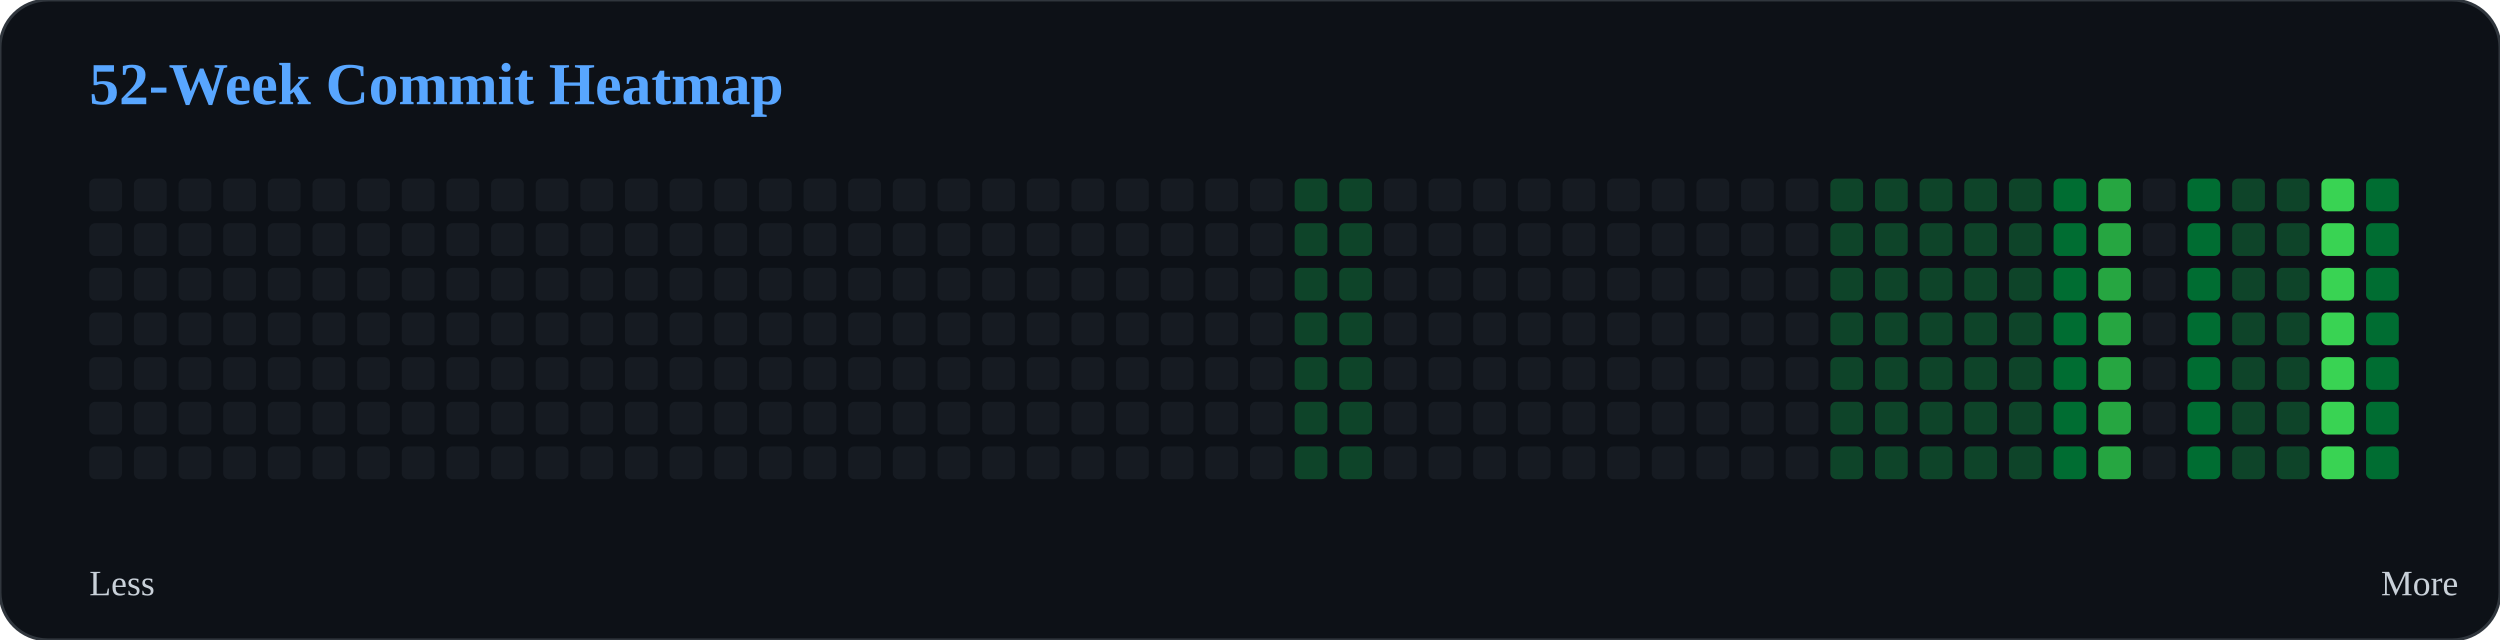
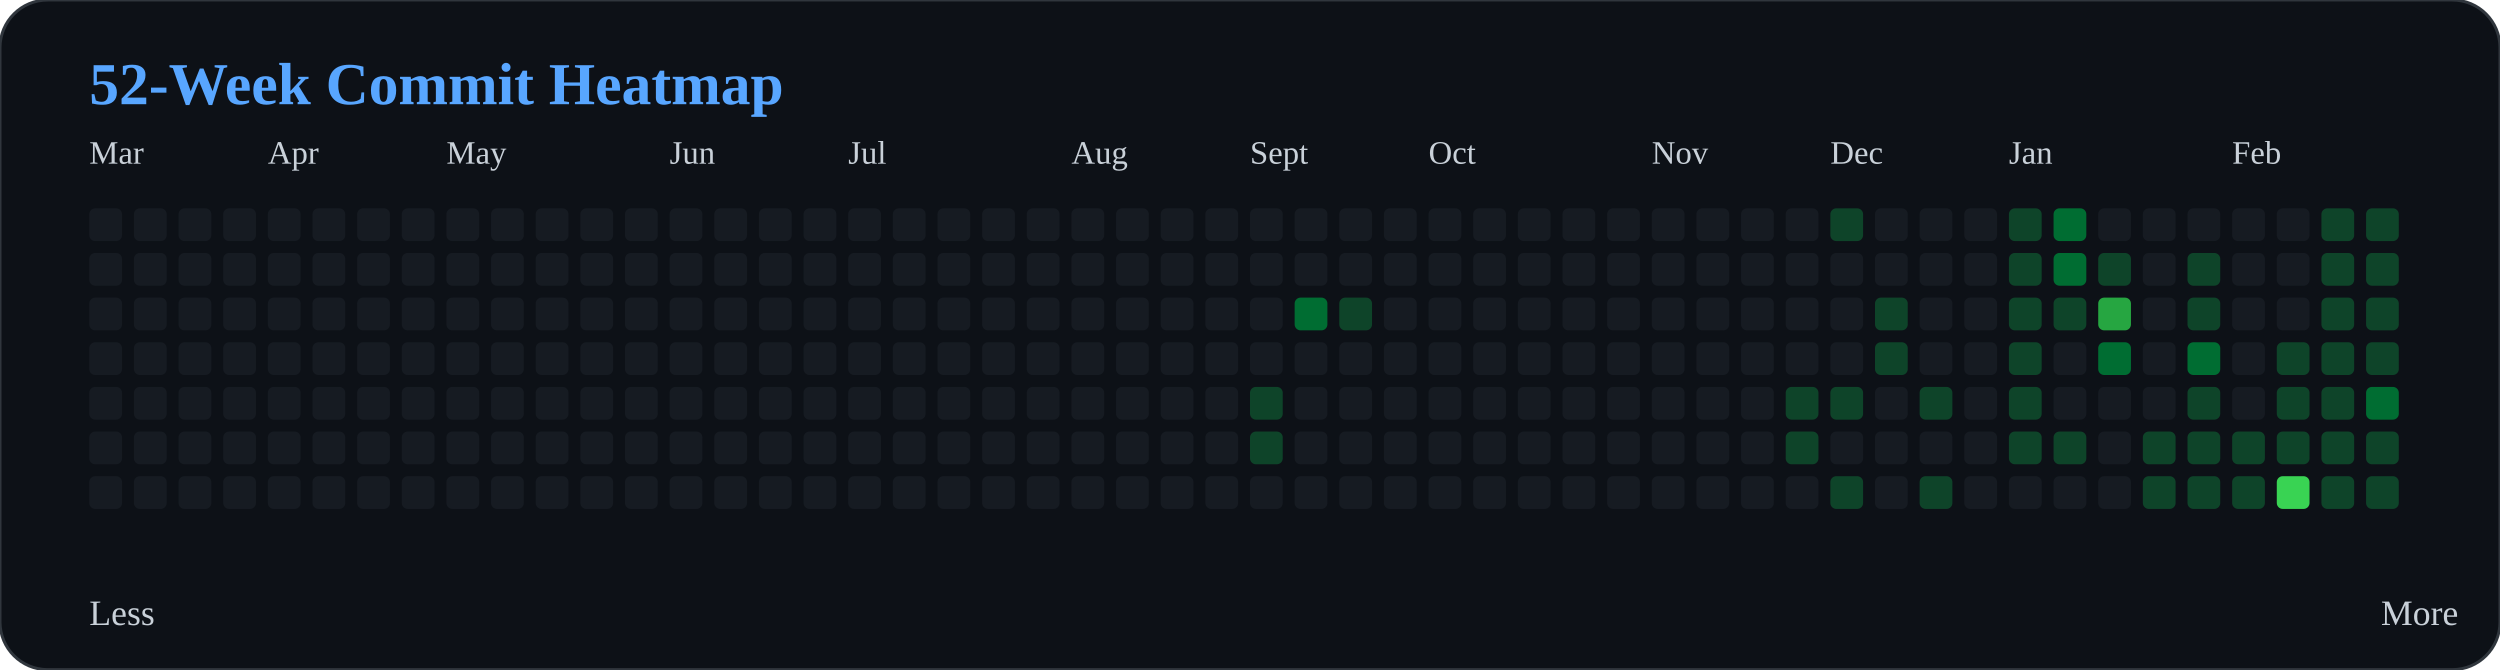
- <svg xmlns="http://www.w3.org/2000/svg" viewBox="0 0 840 215" width="100%">
+ <svg xmlns="http://www.w3.org/2000/svg" viewBox="0 0 840 225" width="100%">
  <rect width="100%" height="100%" rx="16" fill="#0d1117" stroke="#30363d" />
  <text x="30" y="35" fill="#58a6ff" font-size="20" font-weight="600">
        52-Week Commit Heatmap
    </text>
-   <rect x="30" y="60" width="11" height="11" rx="2" fill="#161b22" />
-   <rect x="30" y="75" width="11" height="11" rx="2" fill="#161b22" />
-   <rect x="30" y="90" width="11" height="11" rx="2" fill="#161b22" />
-   <rect x="30" y="105" width="11" height="11" rx="2" fill="#161b22" />
-   <rect x="30" y="120" width="11" height="11" rx="2" fill="#161b22" />
-   <rect x="30" y="135" width="11" height="11" rx="2" fill="#161b22" />
-   <rect x="30" y="150" width="11" height="11" rx="2" fill="#161b22" />
-   <rect x="45" y="60" width="11" height="11" rx="2" fill="#161b22" />
-   <rect x="45" y="75" width="11" height="11" rx="2" fill="#161b22" />
-   <rect x="45" y="90" width="11" height="11" rx="2" fill="#161b22" />
-   <rect x="45" y="105" width="11" height="11" rx="2" fill="#161b22" />
-   <rect x="45" y="120" width="11" height="11" rx="2" fill="#161b22" />
-   <rect x="45" y="135" width="11" height="11" rx="2" fill="#161b22" />
-   <rect x="45" y="150" width="11" height="11" rx="2" fill="#161b22" />
-   <rect x="60" y="60" width="11" height="11" rx="2" fill="#161b22" />
-   <rect x="60" y="75" width="11" height="11" rx="2" fill="#161b22" />
-   <rect x="60" y="90" width="11" height="11" rx="2" fill="#161b22" />
-   <rect x="60" y="105" width="11" height="11" rx="2" fill="#161b22" />
-   <rect x="60" y="120" width="11" height="11" rx="2" fill="#161b22" />
-   <rect x="60" y="135" width="11" height="11" rx="2" fill="#161b22" />
-   <rect x="60" y="150" width="11" height="11" rx="2" fill="#161b22" />
-   <rect x="75" y="60" width="11" height="11" rx="2" fill="#161b22" />
-   <rect x="75" y="75" width="11" height="11" rx="2" fill="#161b22" />
-   <rect x="75" y="90" width="11" height="11" rx="2" fill="#161b22" />
-   <rect x="75" y="105" width="11" height="11" rx="2" fill="#161b22" />
-   <rect x="75" y="120" width="11" height="11" rx="2" fill="#161b22" />
-   <rect x="75" y="135" width="11" height="11" rx="2" fill="#161b22" />
-   <rect x="75" y="150" width="11" height="11" rx="2" fill="#161b22" />
-   <rect x="90" y="60" width="11" height="11" rx="2" fill="#161b22" />
-   <rect x="90" y="75" width="11" height="11" rx="2" fill="#161b22" />
-   <rect x="90" y="90" width="11" height="11" rx="2" fill="#161b22" />
-   <rect x="90" y="105" width="11" height="11" rx="2" fill="#161b22" />
-   <rect x="90" y="120" width="11" height="11" rx="2" fill="#161b22" />
-   <rect x="90" y="135" width="11" height="11" rx="2" fill="#161b22" />
-   <rect x="90" y="150" width="11" height="11" rx="2" fill="#161b22" />
-   <rect x="105" y="60" width="11" height="11" rx="2" fill="#161b22" />
-   <rect x="105" y="75" width="11" height="11" rx="2" fill="#161b22" />
-   <rect x="105" y="90" width="11" height="11" rx="2" fill="#161b22" />
-   <rect x="105" y="105" width="11" height="11" rx="2" fill="#161b22" />
-   <rect x="105" y="120" width="11" height="11" rx="2" fill="#161b22" />
-   <rect x="105" y="135" width="11" height="11" rx="2" fill="#161b22" />
-   <rect x="105" y="150" width="11" height="11" rx="2" fill="#161b22" />
-   <rect x="120" y="60" width="11" height="11" rx="2" fill="#161b22" />
-   <rect x="120" y="75" width="11" height="11" rx="2" fill="#161b22" />
-   <rect x="120" y="90" width="11" height="11" rx="2" fill="#161b22" />
-   <rect x="120" y="105" width="11" height="11" rx="2" fill="#161b22" />
-   <rect x="120" y="120" width="11" height="11" rx="2" fill="#161b22" />
-   <rect x="120" y="135" width="11" height="11" rx="2" fill="#161b22" />
-   <rect x="120" y="150" width="11" height="11" rx="2" fill="#161b22" />
-   <rect x="135" y="60" width="11" height="11" rx="2" fill="#161b22" />
-   <rect x="135" y="75" width="11" height="11" rx="2" fill="#161b22" />
-   <rect x="135" y="90" width="11" height="11" rx="2" fill="#161b22" />
-   <rect x="135" y="105" width="11" height="11" rx="2" fill="#161b22" />
-   <rect x="135" y="120" width="11" height="11" rx="2" fill="#161b22" />
-   <rect x="135" y="135" width="11" height="11" rx="2" fill="#161b22" />
-   <rect x="135" y="150" width="11" height="11" rx="2" fill="#161b22" />
-   <rect x="150" y="60" width="11" height="11" rx="2" fill="#161b22" />
-   <rect x="150" y="75" width="11" height="11" rx="2" fill="#161b22" />
-   <rect x="150" y="90" width="11" height="11" rx="2" fill="#161b22" />
-   <rect x="150" y="105" width="11" height="11" rx="2" fill="#161b22" />
-   <rect x="150" y="120" width="11" height="11" rx="2" fill="#161b22" />
-   <rect x="150" y="135" width="11" height="11" rx="2" fill="#161b22" />
-   <rect x="150" y="150" width="11" height="11" rx="2" fill="#161b22" />
-   <rect x="165" y="60" width="11" height="11" rx="2" fill="#161b22" />
-   <rect x="165" y="75" width="11" height="11" rx="2" fill="#161b22" />
-   <rect x="165" y="90" width="11" height="11" rx="2" fill="#161b22" />
-   <rect x="165" y="105" width="11" height="11" rx="2" fill="#161b22" />
-   <rect x="165" y="120" width="11" height="11" rx="2" fill="#161b22" />
-   <rect x="165" y="135" width="11" height="11" rx="2" fill="#161b22" />
-   <rect x="165" y="150" width="11" height="11" rx="2" fill="#161b22" />
-   <rect x="180" y="60" width="11" height="11" rx="2" fill="#161b22" />
-   <rect x="180" y="75" width="11" height="11" rx="2" fill="#161b22" />
-   <rect x="180" y="90" width="11" height="11" rx="2" fill="#161b22" />
-   <rect x="180" y="105" width="11" height="11" rx="2" fill="#161b22" />
-   <rect x="180" y="120" width="11" height="11" rx="2" fill="#161b22" />
-   <rect x="180" y="135" width="11" height="11" rx="2" fill="#161b22" />
-   <rect x="180" y="150" width="11" height="11" rx="2" fill="#161b22" />
-   <rect x="195" y="60" width="11" height="11" rx="2" fill="#161b22" />
-   <rect x="195" y="75" width="11" height="11" rx="2" fill="#161b22" />
-   <rect x="195" y="90" width="11" height="11" rx="2" fill="#161b22" />
-   <rect x="195" y="105" width="11" height="11" rx="2" fill="#161b22" />
-   <rect x="195" y="120" width="11" height="11" rx="2" fill="#161b22" />
-   <rect x="195" y="135" width="11" height="11" rx="2" fill="#161b22" />
-   <rect x="195" y="150" width="11" height="11" rx="2" fill="#161b22" />
-   <rect x="210" y="60" width="11" height="11" rx="2" fill="#161b22" />
-   <rect x="210" y="75" width="11" height="11" rx="2" fill="#161b22" />
-   <rect x="210" y="90" width="11" height="11" rx="2" fill="#161b22" />
-   <rect x="210" y="105" width="11" height="11" rx="2" fill="#161b22" />
-   <rect x="210" y="120" width="11" height="11" rx="2" fill="#161b22" />
-   <rect x="210" y="135" width="11" height="11" rx="2" fill="#161b22" />
-   <rect x="210" y="150" width="11" height="11" rx="2" fill="#161b22" />
-   <rect x="225" y="60" width="11" height="11" rx="2" fill="#161b22" />
-   <rect x="225" y="75" width="11" height="11" rx="2" fill="#161b22" />
-   <rect x="225" y="90" width="11" height="11" rx="2" fill="#161b22" />
-   <rect x="225" y="105" width="11" height="11" rx="2" fill="#161b22" />
-   <rect x="225" y="120" width="11" height="11" rx="2" fill="#161b22" />
-   <rect x="225" y="135" width="11" height="11" rx="2" fill="#161b22" />
-   <rect x="225" y="150" width="11" height="11" rx="2" fill="#161b22" />
-   <rect x="240" y="60" width="11" height="11" rx="2" fill="#161b22" />
-   <rect x="240" y="75" width="11" height="11" rx="2" fill="#161b22" />
-   <rect x="240" y="90" width="11" height="11" rx="2" fill="#161b22" />
-   <rect x="240" y="105" width="11" height="11" rx="2" fill="#161b22" />
-   <rect x="240" y="120" width="11" height="11" rx="2" fill="#161b22" />
-   <rect x="240" y="135" width="11" height="11" rx="2" fill="#161b22" />
-   <rect x="240" y="150" width="11" height="11" rx="2" fill="#161b22" />
-   <rect x="255" y="60" width="11" height="11" rx="2" fill="#161b22" />
-   <rect x="255" y="75" width="11" height="11" rx="2" fill="#161b22" />
-   <rect x="255" y="90" width="11" height="11" rx="2" fill="#161b22" />
-   <rect x="255" y="105" width="11" height="11" rx="2" fill="#161b22" />
-   <rect x="255" y="120" width="11" height="11" rx="2" fill="#161b22" />
-   <rect x="255" y="135" width="11" height="11" rx="2" fill="#161b22" />
-   <rect x="255" y="150" width="11" height="11" rx="2" fill="#161b22" />
-   <rect x="270" y="60" width="11" height="11" rx="2" fill="#161b22" />
-   <rect x="270" y="75" width="11" height="11" rx="2" fill="#161b22" />
-   <rect x="270" y="90" width="11" height="11" rx="2" fill="#161b22" />
-   <rect x="270" y="105" width="11" height="11" rx="2" fill="#161b22" />
-   <rect x="270" y="120" width="11" height="11" rx="2" fill="#161b22" />
-   <rect x="270" y="135" width="11" height="11" rx="2" fill="#161b22" />
-   <rect x="270" y="150" width="11" height="11" rx="2" fill="#161b22" />
-   <rect x="285" y="60" width="11" height="11" rx="2" fill="#161b22" />
-   <rect x="285" y="75" width="11" height="11" rx="2" fill="#161b22" />
-   <rect x="285" y="90" width="11" height="11" rx="2" fill="#161b22" />
-   <rect x="285" y="105" width="11" height="11" rx="2" fill="#161b22" />
-   <rect x="285" y="120" width="11" height="11" rx="2" fill="#161b22" />
-   <rect x="285" y="135" width="11" height="11" rx="2" fill="#161b22" />
-   <rect x="285" y="150" width="11" height="11" rx="2" fill="#161b22" />
-   <rect x="300" y="60" width="11" height="11" rx="2" fill="#161b22" />
-   <rect x="300" y="75" width="11" height="11" rx="2" fill="#161b22" />
-   <rect x="300" y="90" width="11" height="11" rx="2" fill="#161b22" />
-   <rect x="300" y="105" width="11" height="11" rx="2" fill="#161b22" />
-   <rect x="300" y="120" width="11" height="11" rx="2" fill="#161b22" />
-   <rect x="300" y="135" width="11" height="11" rx="2" fill="#161b22" />
-   <rect x="300" y="150" width="11" height="11" rx="2" fill="#161b22" />
-   <rect x="315" y="60" width="11" height="11" rx="2" fill="#161b22" />
-   <rect x="315" y="75" width="11" height="11" rx="2" fill="#161b22" />
-   <rect x="315" y="90" width="11" height="11" rx="2" fill="#161b22" />
-   <rect x="315" y="105" width="11" height="11" rx="2" fill="#161b22" />
-   <rect x="315" y="120" width="11" height="11" rx="2" fill="#161b22" />
-   <rect x="315" y="135" width="11" height="11" rx="2" fill="#161b22" />
-   <rect x="315" y="150" width="11" height="11" rx="2" fill="#161b22" />
-   <rect x="330" y="60" width="11" height="11" rx="2" fill="#161b22" />
-   <rect x="330" y="75" width="11" height="11" rx="2" fill="#161b22" />
-   <rect x="330" y="90" width="11" height="11" rx="2" fill="#161b22" />
-   <rect x="330" y="105" width="11" height="11" rx="2" fill="#161b22" />
-   <rect x="330" y="120" width="11" height="11" rx="2" fill="#161b22" />
-   <rect x="330" y="135" width="11" height="11" rx="2" fill="#161b22" />
-   <rect x="330" y="150" width="11" height="11" rx="2" fill="#161b22" />
-   <rect x="345" y="60" width="11" height="11" rx="2" fill="#161b22" />
-   <rect x="345" y="75" width="11" height="11" rx="2" fill="#161b22" />
-   <rect x="345" y="90" width="11" height="11" rx="2" fill="#161b22" />
-   <rect x="345" y="105" width="11" height="11" rx="2" fill="#161b22" />
-   <rect x="345" y="120" width="11" height="11" rx="2" fill="#161b22" />
-   <rect x="345" y="135" width="11" height="11" rx="2" fill="#161b22" />
-   <rect x="345" y="150" width="11" height="11" rx="2" fill="#161b22" />
-   <rect x="360" y="60" width="11" height="11" rx="2" fill="#161b22" />
-   <rect x="360" y="75" width="11" height="11" rx="2" fill="#161b22" />
-   <rect x="360" y="90" width="11" height="11" rx="2" fill="#161b22" />
-   <rect x="360" y="105" width="11" height="11" rx="2" fill="#161b22" />
-   <rect x="360" y="120" width="11" height="11" rx="2" fill="#161b22" />
-   <rect x="360" y="135" width="11" height="11" rx="2" fill="#161b22" />
-   <rect x="360" y="150" width="11" height="11" rx="2" fill="#161b22" />
-   <rect x="375" y="60" width="11" height="11" rx="2" fill="#161b22" />
-   <rect x="375" y="75" width="11" height="11" rx="2" fill="#161b22" />
-   <rect x="375" y="90" width="11" height="11" rx="2" fill="#161b22" />
-   <rect x="375" y="105" width="11" height="11" rx="2" fill="#161b22" />
-   <rect x="375" y="120" width="11" height="11" rx="2" fill="#161b22" />
-   <rect x="375" y="135" width="11" height="11" rx="2" fill="#161b22" />
-   <rect x="375" y="150" width="11" height="11" rx="2" fill="#161b22" />
-   <rect x="390" y="60" width="11" height="11" rx="2" fill="#161b22" />
-   <rect x="390" y="75" width="11" height="11" rx="2" fill="#161b22" />
-   <rect x="390" y="90" width="11" height="11" rx="2" fill="#161b22" />
-   <rect x="390" y="105" width="11" height="11" rx="2" fill="#161b22" />
-   <rect x="390" y="120" width="11" height="11" rx="2" fill="#161b22" />
-   <rect x="390" y="135" width="11" height="11" rx="2" fill="#161b22" />
-   <rect x="390" y="150" width="11" height="11" rx="2" fill="#161b22" />
-   <rect x="405" y="60" width="11" height="11" rx="2" fill="#161b22" />
-   <rect x="405" y="75" width="11" height="11" rx="2" fill="#161b22" />
-   <rect x="405" y="90" width="11" height="11" rx="2" fill="#161b22" />
-   <rect x="405" y="105" width="11" height="11" rx="2" fill="#161b22" />
-   <rect x="405" y="120" width="11" height="11" rx="2" fill="#161b22" />
-   <rect x="405" y="135" width="11" height="11" rx="2" fill="#161b22" />
-   <rect x="405" y="150" width="11" height="11" rx="2" fill="#161b22" />
-   <rect x="420" y="60" width="11" height="11" rx="2" fill="#161b22" />
-   <rect x="420" y="75" width="11" height="11" rx="2" fill="#161b22" />
-   <rect x="420" y="90" width="11" height="11" rx="2" fill="#161b22" />
-   <rect x="420" y="105" width="11" height="11" rx="2" fill="#161b22" />
-   <rect x="420" y="120" width="11" height="11" rx="2" fill="#161b22" />
-   <rect x="420" y="135" width="11" height="11" rx="2" fill="#161b22" />
-   <rect x="420" y="150" width="11" height="11" rx="2" fill="#161b22" />
-   <rect x="435" y="60" width="11" height="11" rx="2" fill="#0e4429" />
-   <rect x="435" y="75" width="11" height="11" rx="2" fill="#0e4429" />
-   <rect x="435" y="90" width="11" height="11" rx="2" fill="#0e4429" />
-   <rect x="435" y="105" width="11" height="11" rx="2" fill="#0e4429" />
-   <rect x="435" y="120" width="11" height="11" rx="2" fill="#0e4429" />
-   <rect x="435" y="135" width="11" height="11" rx="2" fill="#0e4429" />
-   <rect x="435" y="150" width="11" height="11" rx="2" fill="#0e4429" />
-   <rect x="450" y="60" width="11" height="11" rx="2" fill="#0e4429" />
-   <rect x="450" y="75" width="11" height="11" rx="2" fill="#0e4429" />
-   <rect x="450" y="90" width="11" height="11" rx="2" fill="#0e4429" />
-   <rect x="450" y="105" width="11" height="11" rx="2" fill="#0e4429" />
-   <rect x="450" y="120" width="11" height="11" rx="2" fill="#0e4429" />
-   <rect x="450" y="135" width="11" height="11" rx="2" fill="#0e4429" />
-   <rect x="450" y="150" width="11" height="11" rx="2" fill="#0e4429" />
-   <rect x="465" y="60" width="11" height="11" rx="2" fill="#161b22" />
-   <rect x="465" y="75" width="11" height="11" rx="2" fill="#161b22" />
-   <rect x="465" y="90" width="11" height="11" rx="2" fill="#161b22" />
-   <rect x="465" y="105" width="11" height="11" rx="2" fill="#161b22" />
-   <rect x="465" y="120" width="11" height="11" rx="2" fill="#161b22" />
-   <rect x="465" y="135" width="11" height="11" rx="2" fill="#161b22" />
-   <rect x="465" y="150" width="11" height="11" rx="2" fill="#161b22" />
-   <rect x="480" y="60" width="11" height="11" rx="2" fill="#161b22" />
-   <rect x="480" y="75" width="11" height="11" rx="2" fill="#161b22" />
-   <rect x="480" y="90" width="11" height="11" rx="2" fill="#161b22" />
-   <rect x="480" y="105" width="11" height="11" rx="2" fill="#161b22" />
-   <rect x="480" y="120" width="11" height="11" rx="2" fill="#161b22" />
-   <rect x="480" y="135" width="11" height="11" rx="2" fill="#161b22" />
-   <rect x="480" y="150" width="11" height="11" rx="2" fill="#161b22" />
-   <rect x="495" y="60" width="11" height="11" rx="2" fill="#161b22" />
-   <rect x="495" y="75" width="11" height="11" rx="2" fill="#161b22" />
-   <rect x="495" y="90" width="11" height="11" rx="2" fill="#161b22" />
-   <rect x="495" y="105" width="11" height="11" rx="2" fill="#161b22" />
-   <rect x="495" y="120" width="11" height="11" rx="2" fill="#161b22" />
-   <rect x="495" y="135" width="11" height="11" rx="2" fill="#161b22" />
-   <rect x="495" y="150" width="11" height="11" rx="2" fill="#161b22" />
-   <rect x="510" y="60" width="11" height="11" rx="2" fill="#161b22" />
-   <rect x="510" y="75" width="11" height="11" rx="2" fill="#161b22" />
-   <rect x="510" y="90" width="11" height="11" rx="2" fill="#161b22" />
-   <rect x="510" y="105" width="11" height="11" rx="2" fill="#161b22" />
-   <rect x="510" y="120" width="11" height="11" rx="2" fill="#161b22" />
-   <rect x="510" y="135" width="11" height="11" rx="2" fill="#161b22" />
-   <rect x="510" y="150" width="11" height="11" rx="2" fill="#161b22" />
-   <rect x="525" y="60" width="11" height="11" rx="2" fill="#161b22" />
-   <rect x="525" y="75" width="11" height="11" rx="2" fill="#161b22" />
-   <rect x="525" y="90" width="11" height="11" rx="2" fill="#161b22" />
-   <rect x="525" y="105" width="11" height="11" rx="2" fill="#161b22" />
-   <rect x="525" y="120" width="11" height="11" rx="2" fill="#161b22" />
-   <rect x="525" y="135" width="11" height="11" rx="2" fill="#161b22" />
-   <rect x="525" y="150" width="11" height="11" rx="2" fill="#161b22" />
-   <rect x="540" y="60" width="11" height="11" rx="2" fill="#161b22" />
-   <rect x="540" y="75" width="11" height="11" rx="2" fill="#161b22" />
-   <rect x="540" y="90" width="11" height="11" rx="2" fill="#161b22" />
-   <rect x="540" y="105" width="11" height="11" rx="2" fill="#161b22" />
-   <rect x="540" y="120" width="11" height="11" rx="2" fill="#161b22" />
-   <rect x="540" y="135" width="11" height="11" rx="2" fill="#161b22" />
-   <rect x="540" y="150" width="11" height="11" rx="2" fill="#161b22" />
-   <rect x="555" y="60" width="11" height="11" rx="2" fill="#161b22" />
-   <rect x="555" y="75" width="11" height="11" rx="2" fill="#161b22" />
-   <rect x="555" y="90" width="11" height="11" rx="2" fill="#161b22" />
-   <rect x="555" y="105" width="11" height="11" rx="2" fill="#161b22" />
-   <rect x="555" y="120" width="11" height="11" rx="2" fill="#161b22" />
-   <rect x="555" y="135" width="11" height="11" rx="2" fill="#161b22" />
-   <rect x="555" y="150" width="11" height="11" rx="2" fill="#161b22" />
-   <rect x="570" y="60" width="11" height="11" rx="2" fill="#161b22" />
-   <rect x="570" y="75" width="11" height="11" rx="2" fill="#161b22" />
-   <rect x="570" y="90" width="11" height="11" rx="2" fill="#161b22" />
-   <rect x="570" y="105" width="11" height="11" rx="2" fill="#161b22" />
-   <rect x="570" y="120" width="11" height="11" rx="2" fill="#161b22" />
-   <rect x="570" y="135" width="11" height="11" rx="2" fill="#161b22" />
-   <rect x="570" y="150" width="11" height="11" rx="2" fill="#161b22" />
-   <rect x="585" y="60" width="11" height="11" rx="2" fill="#161b22" />
-   <rect x="585" y="75" width="11" height="11" rx="2" fill="#161b22" />
-   <rect x="585" y="90" width="11" height="11" rx="2" fill="#161b22" />
-   <rect x="585" y="105" width="11" height="11" rx="2" fill="#161b22" />
-   <rect x="585" y="120" width="11" height="11" rx="2" fill="#161b22" />
-   <rect x="585" y="135" width="11" height="11" rx="2" fill="#161b22" />
-   <rect x="585" y="150" width="11" height="11" rx="2" fill="#161b22" />
-   <rect x="600" y="60" width="11" height="11" rx="2" fill="#161b22" />
-   <rect x="600" y="75" width="11" height="11" rx="2" fill="#161b22" />
-   <rect x="600" y="90" width="11" height="11" rx="2" fill="#161b22" />
-   <rect x="600" y="105" width="11" height="11" rx="2" fill="#161b22" />
-   <rect x="600" y="120" width="11" height="11" rx="2" fill="#161b22" />
-   <rect x="600" y="135" width="11" height="11" rx="2" fill="#161b22" />
-   <rect x="600" y="150" width="11" height="11" rx="2" fill="#161b22" />
-   <rect x="615" y="60" width="11" height="11" rx="2" fill="#0e4429" />
-   <rect x="615" y="75" width="11" height="11" rx="2" fill="#0e4429" />
-   <rect x="615" y="90" width="11" height="11" rx="2" fill="#0e4429" />
-   <rect x="615" y="105" width="11" height="11" rx="2" fill="#0e4429" />
-   <rect x="615" y="120" width="11" height="11" rx="2" fill="#0e4429" />
-   <rect x="615" y="135" width="11" height="11" rx="2" fill="#0e4429" />
-   <rect x="615" y="150" width="11" height="11" rx="2" fill="#0e4429" />
-   <rect x="630" y="60" width="11" height="11" rx="2" fill="#0e4429" />
-   <rect x="630" y="75" width="11" height="11" rx="2" fill="#0e4429" />
-   <rect x="630" y="90" width="11" height="11" rx="2" fill="#0e4429" />
-   <rect x="630" y="105" width="11" height="11" rx="2" fill="#0e4429" />
-   <rect x="630" y="120" width="11" height="11" rx="2" fill="#0e4429" />
-   <rect x="630" y="135" width="11" height="11" rx="2" fill="#0e4429" />
-   <rect x="630" y="150" width="11" height="11" rx="2" fill="#0e4429" />
-   <rect x="645" y="60" width="11" height="11" rx="2" fill="#0e4429" />
-   <rect x="645" y="75" width="11" height="11" rx="2" fill="#0e4429" />
-   <rect x="645" y="90" width="11" height="11" rx="2" fill="#0e4429" />
-   <rect x="645" y="105" width="11" height="11" rx="2" fill="#0e4429" />
-   <rect x="645" y="120" width="11" height="11" rx="2" fill="#0e4429" />
-   <rect x="645" y="135" width="11" height="11" rx="2" fill="#0e4429" />
-   <rect x="645" y="150" width="11" height="11" rx="2" fill="#0e4429" />
-   <rect x="660" y="60" width="11" height="11" rx="2" fill="#0e4429" />
-   <rect x="660" y="75" width="11" height="11" rx="2" fill="#0e4429" />
-   <rect x="660" y="90" width="11" height="11" rx="2" fill="#0e4429" />
-   <rect x="660" y="105" width="11" height="11" rx="2" fill="#0e4429" />
-   <rect x="660" y="120" width="11" height="11" rx="2" fill="#0e4429" />
-   <rect x="660" y="135" width="11" height="11" rx="2" fill="#0e4429" />
-   <rect x="660" y="150" width="11" height="11" rx="2" fill="#0e4429" />
-   <rect x="675" y="60" width="11" height="11" rx="2" fill="#0e4429" />
-   <rect x="675" y="75" width="11" height="11" rx="2" fill="#0e4429" />
-   <rect x="675" y="90" width="11" height="11" rx="2" fill="#0e4429" />
-   <rect x="675" y="105" width="11" height="11" rx="2" fill="#0e4429" />
-   <rect x="675" y="120" width="11" height="11" rx="2" fill="#0e4429" />
-   <rect x="675" y="135" width="11" height="11" rx="2" fill="#0e4429" />
-   <rect x="675" y="150" width="11" height="11" rx="2" fill="#0e4429" />
-   <rect x="690" y="60" width="11" height="11" rx="2" fill="#006d32" />
-   <rect x="690" y="75" width="11" height="11" rx="2" fill="#006d32" />
-   <rect x="690" y="90" width="11" height="11" rx="2" fill="#006d32" />
-   <rect x="690" y="105" width="11" height="11" rx="2" fill="#006d32" />
-   <rect x="690" y="120" width="11" height="11" rx="2" fill="#006d32" />
-   <rect x="690" y="135" width="11" height="11" rx="2" fill="#006d32" />
-   <rect x="690" y="150" width="11" height="11" rx="2" fill="#006d32" />
-   <rect x="705" y="60" width="11" height="11" rx="2" fill="#26a641" />
-   <rect x="705" y="75" width="11" height="11" rx="2" fill="#26a641" />
-   <rect x="705" y="90" width="11" height="11" rx="2" fill="#26a641" />
-   <rect x="705" y="105" width="11" height="11" rx="2" fill="#26a641" />
-   <rect x="705" y="120" width="11" height="11" rx="2" fill="#26a641" />
-   <rect x="705" y="135" width="11" height="11" rx="2" fill="#26a641" />
-   <rect x="705" y="150" width="11" height="11" rx="2" fill="#26a641" />
-   <rect x="720" y="60" width="11" height="11" rx="2" fill="#161b22" />
-   <rect x="720" y="75" width="11" height="11" rx="2" fill="#161b22" />
-   <rect x="720" y="90" width="11" height="11" rx="2" fill="#161b22" />
-   <rect x="720" y="105" width="11" height="11" rx="2" fill="#161b22" />
-   <rect x="720" y="120" width="11" height="11" rx="2" fill="#161b22" />
-   <rect x="720" y="135" width="11" height="11" rx="2" fill="#161b22" />
-   <rect x="720" y="150" width="11" height="11" rx="2" fill="#161b22" />
-   <rect x="735" y="60" width="11" height="11" rx="2" fill="#006d32" />
-   <rect x="735" y="75" width="11" height="11" rx="2" fill="#006d32" />
-   <rect x="735" y="90" width="11" height="11" rx="2" fill="#006d32" />
-   <rect x="735" y="105" width="11" height="11" rx="2" fill="#006d32" />
-   <rect x="735" y="120" width="11" height="11" rx="2" fill="#006d32" />
-   <rect x="735" y="135" width="11" height="11" rx="2" fill="#006d32" />
-   <rect x="735" y="150" width="11" height="11" rx="2" fill="#006d32" />
-   <rect x="750" y="60" width="11" height="11" rx="2" fill="#0e4429" />
-   <rect x="750" y="75" width="11" height="11" rx="2" fill="#0e4429" />
-   <rect x="750" y="90" width="11" height="11" rx="2" fill="#0e4429" />
-   <rect x="750" y="105" width="11" height="11" rx="2" fill="#0e4429" />
-   <rect x="750" y="120" width="11" height="11" rx="2" fill="#0e4429" />
-   <rect x="750" y="135" width="11" height="11" rx="2" fill="#0e4429" />
-   <rect x="750" y="150" width="11" height="11" rx="2" fill="#0e4429" />
-   <rect x="765" y="60" width="11" height="11" rx="2" fill="#0e4429" />
-   <rect x="765" y="75" width="11" height="11" rx="2" fill="#0e4429" />
-   <rect x="765" y="90" width="11" height="11" rx="2" fill="#0e4429" />
-   <rect x="765" y="105" width="11" height="11" rx="2" fill="#0e4429" />
-   <rect x="765" y="120" width="11" height="11" rx="2" fill="#0e4429" />
-   <rect x="765" y="135" width="11" height="11" rx="2" fill="#0e4429" />
-   <rect x="765" y="150" width="11" height="11" rx="2" fill="#0e4429" />
-   <rect x="780" y="60" width="11" height="11" rx="2" fill="#39d353" />
-   <rect x="780" y="75" width="11" height="11" rx="2" fill="#39d353" />
-   <rect x="780" y="90" width="11" height="11" rx="2" fill="#39d353" />
-   <rect x="780" y="105" width="11" height="11" rx="2" fill="#39d353" />
-   <rect x="780" y="120" width="11" height="11" rx="2" fill="#39d353" />
-   <rect x="780" y="135" width="11" height="11" rx="2" fill="#39d353" />
-   <rect x="780" y="150" width="11" height="11" rx="2" fill="#39d353" />
-   <rect x="795" y="60" width="11" height="11" rx="2" fill="#006d32" />
-   <rect x="795" y="75" width="11" height="11" rx="2" fill="#006d32" />
-   <rect x="795" y="90" width="11" height="11" rx="2" fill="#006d32" />
-   <rect x="795" y="105" width="11" height="11" rx="2" fill="#006d32" />
-   <rect x="795" y="120" width="11" height="11" rx="2" fill="#006d32" />
-   <rect x="795" y="135" width="11" height="11" rx="2" fill="#006d32" />
-   <rect x="795" y="150" width="11" height="11" rx="2" fill="#006d32" />
-   <text x="30" y="200" fill="#c9d1d9" font-size="12">
+   <text x="30" y="55" fill="#c9d1d9" font-size="11">
+                     Mar
+                 </text>
+   <text x="90" y="55" fill="#c9d1d9" font-size="11">
+                     Apr
+                 </text>
+   <text x="150" y="55" fill="#c9d1d9" font-size="11">
+                     May
+                 </text>
+   <text x="225" y="55" fill="#c9d1d9" font-size="11">
+                     Jun
+                 </text>
+   <text x="285" y="55" fill="#c9d1d9" font-size="11">
+                     Jul
+                 </text>
+   <text x="360" y="55" fill="#c9d1d9" font-size="11">
+                     Aug
+                 </text>
+   <text x="420" y="55" fill="#c9d1d9" font-size="11">
+                     Sept
+                 </text>
+   <text x="480" y="55" fill="#c9d1d9" font-size="11">
+                     Oct
+                 </text>
+   <text x="555" y="55" fill="#c9d1d9" font-size="11">
+                     Nov
+                 </text>
+   <text x="615" y="55" fill="#c9d1d9" font-size="11">
+                     Dec
+                 </text>
+   <text x="675" y="55" fill="#c9d1d9" font-size="11">
+                     Jan
+                 </text>
+   <text x="750" y="55" fill="#c9d1d9" font-size="11">
+                     Feb
+                 </text>
+   <rect x="30" y="70" width="11" height="11" rx="2" fill="#161b22" />
+   <rect x="30" y="85" width="11" height="11" rx="2" fill="#161b22" />
+   <rect x="30" y="100" width="11" height="11" rx="2" fill="#161b22" />
+   <rect x="30" y="115" width="11" height="11" rx="2" fill="#161b22" />
+   <rect x="30" y="130" width="11" height="11" rx="2" fill="#161b22" />
+   <rect x="30" y="145" width="11" height="11" rx="2" fill="#161b22" />
+   <rect x="30" y="160" width="11" height="11" rx="2" fill="#161b22" />
+   <rect x="45" y="70" width="11" height="11" rx="2" fill="#161b22" />
+   <rect x="45" y="85" width="11" height="11" rx="2" fill="#161b22" />
+   <rect x="45" y="100" width="11" height="11" rx="2" fill="#161b22" />
+   <rect x="45" y="115" width="11" height="11" rx="2" fill="#161b22" />
+   <rect x="45" y="130" width="11" height="11" rx="2" fill="#161b22" />
+   <rect x="45" y="145" width="11" height="11" rx="2" fill="#161b22" />
+   <rect x="45" y="160" width="11" height="11" rx="2" fill="#161b22" />
+   <rect x="60" y="70" width="11" height="11" rx="2" fill="#161b22" />
+   <rect x="60" y="85" width="11" height="11" rx="2" fill="#161b22" />
+   <rect x="60" y="100" width="11" height="11" rx="2" fill="#161b22" />
+   <rect x="60" y="115" width="11" height="11" rx="2" fill="#161b22" />
+   <rect x="60" y="130" width="11" height="11" rx="2" fill="#161b22" />
+   <rect x="60" y="145" width="11" height="11" rx="2" fill="#161b22" />
+   <rect x="60" y="160" width="11" height="11" rx="2" fill="#161b22" />
+   <rect x="75" y="70" width="11" height="11" rx="2" fill="#161b22" />
+   <rect x="75" y="85" width="11" height="11" rx="2" fill="#161b22" />
+   <rect x="75" y="100" width="11" height="11" rx="2" fill="#161b22" />
+   <rect x="75" y="115" width="11" height="11" rx="2" fill="#161b22" />
+   <rect x="75" y="130" width="11" height="11" rx="2" fill="#161b22" />
+   <rect x="75" y="145" width="11" height="11" rx="2" fill="#161b22" />
+   <rect x="75" y="160" width="11" height="11" rx="2" fill="#161b22" />
+   <rect x="90" y="70" width="11" height="11" rx="2" fill="#161b22" />
+   <rect x="90" y="85" width="11" height="11" rx="2" fill="#161b22" />
+   <rect x="90" y="100" width="11" height="11" rx="2" fill="#161b22" />
+   <rect x="90" y="115" width="11" height="11" rx="2" fill="#161b22" />
+   <rect x="90" y="130" width="11" height="11" rx="2" fill="#161b22" />
+   <rect x="90" y="145" width="11" height="11" rx="2" fill="#161b22" />
+   <rect x="90" y="160" width="11" height="11" rx="2" fill="#161b22" />
+   <rect x="105" y="70" width="11" height="11" rx="2" fill="#161b22" />
+   <rect x="105" y="85" width="11" height="11" rx="2" fill="#161b22" />
+   <rect x="105" y="100" width="11" height="11" rx="2" fill="#161b22" />
+   <rect x="105" y="115" width="11" height="11" rx="2" fill="#161b22" />
+   <rect x="105" y="130" width="11" height="11" rx="2" fill="#161b22" />
+   <rect x="105" y="145" width="11" height="11" rx="2" fill="#161b22" />
+   <rect x="105" y="160" width="11" height="11" rx="2" fill="#161b22" />
+   <rect x="120" y="70" width="11" height="11" rx="2" fill="#161b22" />
+   <rect x="120" y="85" width="11" height="11" rx="2" fill="#161b22" />
+   <rect x="120" y="100" width="11" height="11" rx="2" fill="#161b22" />
+   <rect x="120" y="115" width="11" height="11" rx="2" fill="#161b22" />
+   <rect x="120" y="130" width="11" height="11" rx="2" fill="#161b22" />
+   <rect x="120" y="145" width="11" height="11" rx="2" fill="#161b22" />
+   <rect x="120" y="160" width="11" height="11" rx="2" fill="#161b22" />
+   <rect x="135" y="70" width="11" height="11" rx="2" fill="#161b22" />
+   <rect x="135" y="85" width="11" height="11" rx="2" fill="#161b22" />
+   <rect x="135" y="100" width="11" height="11" rx="2" fill="#161b22" />
+   <rect x="135" y="115" width="11" height="11" rx="2" fill="#161b22" />
+   <rect x="135" y="130" width="11" height="11" rx="2" fill="#161b22" />
+   <rect x="135" y="145" width="11" height="11" rx="2" fill="#161b22" />
+   <rect x="135" y="160" width="11" height="11" rx="2" fill="#161b22" />
+   <rect x="150" y="70" width="11" height="11" rx="2" fill="#161b22" />
+   <rect x="150" y="85" width="11" height="11" rx="2" fill="#161b22" />
+   <rect x="150" y="100" width="11" height="11" rx="2" fill="#161b22" />
+   <rect x="150" y="115" width="11" height="11" rx="2" fill="#161b22" />
+   <rect x="150" y="130" width="11" height="11" rx="2" fill="#161b22" />
+   <rect x="150" y="145" width="11" height="11" rx="2" fill="#161b22" />
+   <rect x="150" y="160" width="11" height="11" rx="2" fill="#161b22" />
+   <rect x="165" y="70" width="11" height="11" rx="2" fill="#161b22" />
+   <rect x="165" y="85" width="11" height="11" rx="2" fill="#161b22" />
+   <rect x="165" y="100" width="11" height="11" rx="2" fill="#161b22" />
+   <rect x="165" y="115" width="11" height="11" rx="2" fill="#161b22" />
+   <rect x="165" y="130" width="11" height="11" rx="2" fill="#161b22" />
+   <rect x="165" y="145" width="11" height="11" rx="2" fill="#161b22" />
+   <rect x="165" y="160" width="11" height="11" rx="2" fill="#161b22" />
+   <rect x="180" y="70" width="11" height="11" rx="2" fill="#161b22" />
+   <rect x="180" y="85" width="11" height="11" rx="2" fill="#161b22" />
+   <rect x="180" y="100" width="11" height="11" rx="2" fill="#161b22" />
+   <rect x="180" y="115" width="11" height="11" rx="2" fill="#161b22" />
+   <rect x="180" y="130" width="11" height="11" rx="2" fill="#161b22" />
+   <rect x="180" y="145" width="11" height="11" rx="2" fill="#161b22" />
+   <rect x="180" y="160" width="11" height="11" rx="2" fill="#161b22" />
+   <rect x="195" y="70" width="11" height="11" rx="2" fill="#161b22" />
+   <rect x="195" y="85" width="11" height="11" rx="2" fill="#161b22" />
+   <rect x="195" y="100" width="11" height="11" rx="2" fill="#161b22" />
+   <rect x="195" y="115" width="11" height="11" rx="2" fill="#161b22" />
+   <rect x="195" y="130" width="11" height="11" rx="2" fill="#161b22" />
+   <rect x="195" y="145" width="11" height="11" rx="2" fill="#161b22" />
+   <rect x="195" y="160" width="11" height="11" rx="2" fill="#161b22" />
+   <rect x="210" y="70" width="11" height="11" rx="2" fill="#161b22" />
+   <rect x="210" y="85" width="11" height="11" rx="2" fill="#161b22" />
+   <rect x="210" y="100" width="11" height="11" rx="2" fill="#161b22" />
+   <rect x="210" y="115" width="11" height="11" rx="2" fill="#161b22" />
+   <rect x="210" y="130" width="11" height="11" rx="2" fill="#161b22" />
+   <rect x="210" y="145" width="11" height="11" rx="2" fill="#161b22" />
+   <rect x="210" y="160" width="11" height="11" rx="2" fill="#161b22" />
+   <rect x="225" y="70" width="11" height="11" rx="2" fill="#161b22" />
+   <rect x="225" y="85" width="11" height="11" rx="2" fill="#161b22" />
+   <rect x="225" y="100" width="11" height="11" rx="2" fill="#161b22" />
+   <rect x="225" y="115" width="11" height="11" rx="2" fill="#161b22" />
+   <rect x="225" y="130" width="11" height="11" rx="2" fill="#161b22" />
+   <rect x="225" y="145" width="11" height="11" rx="2" fill="#161b22" />
+   <rect x="225" y="160" width="11" height="11" rx="2" fill="#161b22" />
+   <rect x="240" y="70" width="11" height="11" rx="2" fill="#161b22" />
+   <rect x="240" y="85" width="11" height="11" rx="2" fill="#161b22" />
+   <rect x="240" y="100" width="11" height="11" rx="2" fill="#161b22" />
+   <rect x="240" y="115" width="11" height="11" rx="2" fill="#161b22" />
+   <rect x="240" y="130" width="11" height="11" rx="2" fill="#161b22" />
+   <rect x="240" y="145" width="11" height="11" rx="2" fill="#161b22" />
+   <rect x="240" y="160" width="11" height="11" rx="2" fill="#161b22" />
+   <rect x="255" y="70" width="11" height="11" rx="2" fill="#161b22" />
+   <rect x="255" y="85" width="11" height="11" rx="2" fill="#161b22" />
+   <rect x="255" y="100" width="11" height="11" rx="2" fill="#161b22" />
+   <rect x="255" y="115" width="11" height="11" rx="2" fill="#161b22" />
+   <rect x="255" y="130" width="11" height="11" rx="2" fill="#161b22" />
+   <rect x="255" y="145" width="11" height="11" rx="2" fill="#161b22" />
+   <rect x="255" y="160" width="11" height="11" rx="2" fill="#161b22" />
+   <rect x="270" y="70" width="11" height="11" rx="2" fill="#161b22" />
+   <rect x="270" y="85" width="11" height="11" rx="2" fill="#161b22" />
+   <rect x="270" y="100" width="11" height="11" rx="2" fill="#161b22" />
+   <rect x="270" y="115" width="11" height="11" rx="2" fill="#161b22" />
+   <rect x="270" y="130" width="11" height="11" rx="2" fill="#161b22" />
+   <rect x="270" y="145" width="11" height="11" rx="2" fill="#161b22" />
+   <rect x="270" y="160" width="11" height="11" rx="2" fill="#161b22" />
+   <rect x="285" y="70" width="11" height="11" rx="2" fill="#161b22" />
+   <rect x="285" y="85" width="11" height="11" rx="2" fill="#161b22" />
+   <rect x="285" y="100" width="11" height="11" rx="2" fill="#161b22" />
+   <rect x="285" y="115" width="11" height="11" rx="2" fill="#161b22" />
+   <rect x="285" y="130" width="11" height="11" rx="2" fill="#161b22" />
+   <rect x="285" y="145" width="11" height="11" rx="2" fill="#161b22" />
+   <rect x="285" y="160" width="11" height="11" rx="2" fill="#161b22" />
+   <rect x="300" y="70" width="11" height="11" rx="2" fill="#161b22" />
+   <rect x="300" y="85" width="11" height="11" rx="2" fill="#161b22" />
+   <rect x="300" y="100" width="11" height="11" rx="2" fill="#161b22" />
+   <rect x="300" y="115" width="11" height="11" rx="2" fill="#161b22" />
+   <rect x="300" y="130" width="11" height="11" rx="2" fill="#161b22" />
+   <rect x="300" y="145" width="11" height="11" rx="2" fill="#161b22" />
+   <rect x="300" y="160" width="11" height="11" rx="2" fill="#161b22" />
+   <rect x="315" y="70" width="11" height="11" rx="2" fill="#161b22" />
+   <rect x="315" y="85" width="11" height="11" rx="2" fill="#161b22" />
+   <rect x="315" y="100" width="11" height="11" rx="2" fill="#161b22" />
+   <rect x="315" y="115" width="11" height="11" rx="2" fill="#161b22" />
+   <rect x="315" y="130" width="11" height="11" rx="2" fill="#161b22" />
+   <rect x="315" y="145" width="11" height="11" rx="2" fill="#161b22" />
+   <rect x="315" y="160" width="11" height="11" rx="2" fill="#161b22" />
+   <rect x="330" y="70" width="11" height="11" rx="2" fill="#161b22" />
+   <rect x="330" y="85" width="11" height="11" rx="2" fill="#161b22" />
+   <rect x="330" y="100" width="11" height="11" rx="2" fill="#161b22" />
+   <rect x="330" y="115" width="11" height="11" rx="2" fill="#161b22" />
+   <rect x="330" y="130" width="11" height="11" rx="2" fill="#161b22" />
+   <rect x="330" y="145" width="11" height="11" rx="2" fill="#161b22" />
+   <rect x="330" y="160" width="11" height="11" rx="2" fill="#161b22" />
+   <rect x="345" y="70" width="11" height="11" rx="2" fill="#161b22" />
+   <rect x="345" y="85" width="11" height="11" rx="2" fill="#161b22" />
+   <rect x="345" y="100" width="11" height="11" rx="2" fill="#161b22" />
+   <rect x="345" y="115" width="11" height="11" rx="2" fill="#161b22" />
+   <rect x="345" y="130" width="11" height="11" rx="2" fill="#161b22" />
+   <rect x="345" y="145" width="11" height="11" rx="2" fill="#161b22" />
+   <rect x="345" y="160" width="11" height="11" rx="2" fill="#161b22" />
+   <rect x="360" y="70" width="11" height="11" rx="2" fill="#161b22" />
+   <rect x="360" y="85" width="11" height="11" rx="2" fill="#161b22" />
+   <rect x="360" y="100" width="11" height="11" rx="2" fill="#161b22" />
+   <rect x="360" y="115" width="11" height="11" rx="2" fill="#161b22" />
+   <rect x="360" y="130" width="11" height="11" rx="2" fill="#161b22" />
+   <rect x="360" y="145" width="11" height="11" rx="2" fill="#161b22" />
+   <rect x="360" y="160" width="11" height="11" rx="2" fill="#161b22" />
+   <rect x="375" y="70" width="11" height="11" rx="2" fill="#161b22" />
+   <rect x="375" y="85" width="11" height="11" rx="2" fill="#161b22" />
+   <rect x="375" y="100" width="11" height="11" rx="2" fill="#161b22" />
+   <rect x="375" y="115" width="11" height="11" rx="2" fill="#161b22" />
+   <rect x="375" y="130" width="11" height="11" rx="2" fill="#161b22" />
+   <rect x="375" y="145" width="11" height="11" rx="2" fill="#161b22" />
+   <rect x="375" y="160" width="11" height="11" rx="2" fill="#161b22" />
+   <rect x="390" y="70" width="11" height="11" rx="2" fill="#161b22" />
+   <rect x="390" y="85" width="11" height="11" rx="2" fill="#161b22" />
+   <rect x="390" y="100" width="11" height="11" rx="2" fill="#161b22" />
+   <rect x="390" y="115" width="11" height="11" rx="2" fill="#161b22" />
+   <rect x="390" y="130" width="11" height="11" rx="2" fill="#161b22" />
+   <rect x="390" y="145" width="11" height="11" rx="2" fill="#161b22" />
+   <rect x="390" y="160" width="11" height="11" rx="2" fill="#161b22" />
+   <rect x="405" y="70" width="11" height="11" rx="2" fill="#161b22" />
+   <rect x="405" y="85" width="11" height="11" rx="2" fill="#161b22" />
+   <rect x="405" y="100" width="11" height="11" rx="2" fill="#161b22" />
+   <rect x="405" y="115" width="11" height="11" rx="2" fill="#161b22" />
+   <rect x="405" y="130" width="11" height="11" rx="2" fill="#161b22" />
+   <rect x="405" y="145" width="11" height="11" rx="2" fill="#161b22" />
+   <rect x="405" y="160" width="11" height="11" rx="2" fill="#161b22" />
+   <rect x="420" y="70" width="11" height="11" rx="2" fill="#161b22" />
+   <rect x="420" y="85" width="11" height="11" rx="2" fill="#161b22" />
+   <rect x="420" y="100" width="11" height="11" rx="2" fill="#161b22" />
+   <rect x="420" y="115" width="11" height="11" rx="2" fill="#161b22" />
+   <rect x="420" y="130" width="11" height="11" rx="2" fill="#0e4429" />
+   <rect x="420" y="145" width="11" height="11" rx="2" fill="#0e4429" />
+   <rect x="420" y="160" width="11" height="11" rx="2" fill="#161b22" />
+   <rect x="435" y="70" width="11" height="11" rx="2" fill="#161b22" />
+   <rect x="435" y="85" width="11" height="11" rx="2" fill="#161b22" />
+   <rect x="435" y="100" width="11" height="11" rx="2" fill="#006d32" />
+   <rect x="435" y="115" width="11" height="11" rx="2" fill="#161b22" />
+   <rect x="435" y="130" width="11" height="11" rx="2" fill="#161b22" />
+   <rect x="435" y="145" width="11" height="11" rx="2" fill="#161b22" />
+   <rect x="435" y="160" width="11" height="11" rx="2" fill="#161b22" />
+   <rect x="450" y="70" width="11" height="11" rx="2" fill="#161b22" />
+   <rect x="450" y="85" width="11" height="11" rx="2" fill="#161b22" />
+   <rect x="450" y="100" width="11" height="11" rx="2" fill="#0e4429" />
+   <rect x="450" y="115" width="11" height="11" rx="2" fill="#161b22" />
+   <rect x="450" y="130" width="11" height="11" rx="2" fill="#161b22" />
+   <rect x="450" y="145" width="11" height="11" rx="2" fill="#161b22" />
+   <rect x="450" y="160" width="11" height="11" rx="2" fill="#161b22" />
+   <rect x="465" y="70" width="11" height="11" rx="2" fill="#161b22" />
+   <rect x="465" y="85" width="11" height="11" rx="2" fill="#161b22" />
+   <rect x="465" y="100" width="11" height="11" rx="2" fill="#161b22" />
+   <rect x="465" y="115" width="11" height="11" rx="2" fill="#161b22" />
+   <rect x="465" y="130" width="11" height="11" rx="2" fill="#161b22" />
+   <rect x="465" y="145" width="11" height="11" rx="2" fill="#161b22" />
+   <rect x="465" y="160" width="11" height="11" rx="2" fill="#161b22" />
+   <rect x="480" y="70" width="11" height="11" rx="2" fill="#161b22" />
+   <rect x="480" y="85" width="11" height="11" rx="2" fill="#161b22" />
+   <rect x="480" y="100" width="11" height="11" rx="2" fill="#161b22" />
+   <rect x="480" y="115" width="11" height="11" rx="2" fill="#161b22" />
+   <rect x="480" y="130" width="11" height="11" rx="2" fill="#161b22" />
+   <rect x="480" y="145" width="11" height="11" rx="2" fill="#161b22" />
+   <rect x="480" y="160" width="11" height="11" rx="2" fill="#161b22" />
+   <rect x="495" y="70" width="11" height="11" rx="2" fill="#161b22" />
+   <rect x="495" y="85" width="11" height="11" rx="2" fill="#161b22" />
+   <rect x="495" y="100" width="11" height="11" rx="2" fill="#161b22" />
+   <rect x="495" y="115" width="11" height="11" rx="2" fill="#161b22" />
+   <rect x="495" y="130" width="11" height="11" rx="2" fill="#161b22" />
+   <rect x="495" y="145" width="11" height="11" rx="2" fill="#161b22" />
+   <rect x="495" y="160" width="11" height="11" rx="2" fill="#161b22" />
+   <rect x="510" y="70" width="11" height="11" rx="2" fill="#161b22" />
+   <rect x="510" y="85" width="11" height="11" rx="2" fill="#161b22" />
+   <rect x="510" y="100" width="11" height="11" rx="2" fill="#161b22" />
+   <rect x="510" y="115" width="11" height="11" rx="2" fill="#161b22" />
+   <rect x="510" y="130" width="11" height="11" rx="2" fill="#161b22" />
+   <rect x="510" y="145" width="11" height="11" rx="2" fill="#161b22" />
+   <rect x="510" y="160" width="11" height="11" rx="2" fill="#161b22" />
+   <rect x="525" y="70" width="11" height="11" rx="2" fill="#161b22" />
+   <rect x="525" y="85" width="11" height="11" rx="2" fill="#161b22" />
+   <rect x="525" y="100" width="11" height="11" rx="2" fill="#161b22" />
+   <rect x="525" y="115" width="11" height="11" rx="2" fill="#161b22" />
+   <rect x="525" y="130" width="11" height="11" rx="2" fill="#161b22" />
+   <rect x="525" y="145" width="11" height="11" rx="2" fill="#161b22" />
+   <rect x="525" y="160" width="11" height="11" rx="2" fill="#161b22" />
+   <rect x="540" y="70" width="11" height="11" rx="2" fill="#161b22" />
+   <rect x="540" y="85" width="11" height="11" rx="2" fill="#161b22" />
+   <rect x="540" y="100" width="11" height="11" rx="2" fill="#161b22" />
+   <rect x="540" y="115" width="11" height="11" rx="2" fill="#161b22" />
+   <rect x="540" y="130" width="11" height="11" rx="2" fill="#161b22" />
+   <rect x="540" y="145" width="11" height="11" rx="2" fill="#161b22" />
+   <rect x="540" y="160" width="11" height="11" rx="2" fill="#161b22" />
+   <rect x="555" y="70" width="11" height="11" rx="2" fill="#161b22" />
+   <rect x="555" y="85" width="11" height="11" rx="2" fill="#161b22" />
+   <rect x="555" y="100" width="11" height="11" rx="2" fill="#161b22" />
+   <rect x="555" y="115" width="11" height="11" rx="2" fill="#161b22" />
+   <rect x="555" y="130" width="11" height="11" rx="2" fill="#161b22" />
+   <rect x="555" y="145" width="11" height="11" rx="2" fill="#161b22" />
+   <rect x="555" y="160" width="11" height="11" rx="2" fill="#161b22" />
+   <rect x="570" y="70" width="11" height="11" rx="2" fill="#161b22" />
+   <rect x="570" y="85" width="11" height="11" rx="2" fill="#161b22" />
+   <rect x="570" y="100" width="11" height="11" rx="2" fill="#161b22" />
+   <rect x="570" y="115" width="11" height="11" rx="2" fill="#161b22" />
+   <rect x="570" y="130" width="11" height="11" rx="2" fill="#161b22" />
+   <rect x="570" y="145" width="11" height="11" rx="2" fill="#161b22" />
+   <rect x="570" y="160" width="11" height="11" rx="2" fill="#161b22" />
+   <rect x="585" y="70" width="11" height="11" rx="2" fill="#161b22" />
+   <rect x="585" y="85" width="11" height="11" rx="2" fill="#161b22" />
+   <rect x="585" y="100" width="11" height="11" rx="2" fill="#161b22" />
+   <rect x="585" y="115" width="11" height="11" rx="2" fill="#161b22" />
+   <rect x="585" y="130" width="11" height="11" rx="2" fill="#161b22" />
+   <rect x="585" y="145" width="11" height="11" rx="2" fill="#161b22" />
+   <rect x="585" y="160" width="11" height="11" rx="2" fill="#161b22" />
+   <rect x="600" y="70" width="11" height="11" rx="2" fill="#161b22" />
+   <rect x="600" y="85" width="11" height="11" rx="2" fill="#161b22" />
+   <rect x="600" y="100" width="11" height="11" rx="2" fill="#161b22" />
+   <rect x="600" y="115" width="11" height="11" rx="2" fill="#161b22" />
+   <rect x="600" y="130" width="11" height="11" rx="2" fill="#0e4429" />
+   <rect x="600" y="145" width="11" height="11" rx="2" fill="#0e4429" />
+   <rect x="600" y="160" width="11" height="11" rx="2" fill="#161b22" />
+   <rect x="615" y="70" width="11" height="11" rx="2" fill="#0e4429" />
+   <rect x="615" y="85" width="11" height="11" rx="2" fill="#161b22" />
+   <rect x="615" y="100" width="11" height="11" rx="2" fill="#161b22" />
+   <rect x="615" y="115" width="11" height="11" rx="2" fill="#161b22" />
+   <rect x="615" y="130" width="11" height="11" rx="2" fill="#0e4429" />
+   <rect x="615" y="145" width="11" height="11" rx="2" fill="#161b22" />
+   <rect x="615" y="160" width="11" height="11" rx="2" fill="#0e4429" />
+   <rect x="630" y="70" width="11" height="11" rx="2" fill="#161b22" />
+   <rect x="630" y="85" width="11" height="11" rx="2" fill="#161b22" />
+   <rect x="630" y="100" width="11" height="11" rx="2" fill="#0e4429" />
+   <rect x="630" y="115" width="11" height="11" rx="2" fill="#0e4429" />
+   <rect x="630" y="130" width="11" height="11" rx="2" fill="#161b22" />
+   <rect x="630" y="145" width="11" height="11" rx="2" fill="#161b22" />
+   <rect x="630" y="160" width="11" height="11" rx="2" fill="#161b22" />
+   <rect x="645" y="70" width="11" height="11" rx="2" fill="#161b22" />
+   <rect x="645" y="85" width="11" height="11" rx="2" fill="#161b22" />
+   <rect x="645" y="100" width="11" height="11" rx="2" fill="#161b22" />
+   <rect x="645" y="115" width="11" height="11" rx="2" fill="#161b22" />
+   <rect x="645" y="130" width="11" height="11" rx="2" fill="#0e4429" />
+   <rect x="645" y="145" width="11" height="11" rx="2" fill="#161b22" />
+   <rect x="645" y="160" width="11" height="11" rx="2" fill="#0e4429" />
+   <rect x="660" y="70" width="11" height="11" rx="2" fill="#161b22" />
+   <rect x="660" y="85" width="11" height="11" rx="2" fill="#161b22" />
+   <rect x="660" y="100" width="11" height="11" rx="2" fill="#161b22" />
+   <rect x="660" y="115" width="11" height="11" rx="2" fill="#161b22" />
+   <rect x="660" y="130" width="11" height="11" rx="2" fill="#161b22" />
+   <rect x="660" y="145" width="11" height="11" rx="2" fill="#161b22" />
+   <rect x="660" y="160" width="11" height="11" rx="2" fill="#161b22" />
+   <rect x="675" y="70" width="11" height="11" rx="2" fill="#0e4429" />
+   <rect x="675" y="85" width="11" height="11" rx="2" fill="#0e4429" />
+   <rect x="675" y="100" width="11" height="11" rx="2" fill="#0e4429" />
+   <rect x="675" y="115" width="11" height="11" rx="2" fill="#0e4429" />
+   <rect x="675" y="130" width="11" height="11" rx="2" fill="#0e4429" />
+   <rect x="675" y="145" width="11" height="11" rx="2" fill="#0e4429" />
+   <rect x="675" y="160" width="11" height="11" rx="2" fill="#161b22" />
+   <rect x="690" y="70" width="11" height="11" rx="2" fill="#006d32" />
+   <rect x="690" y="85" width="11" height="11" rx="2" fill="#006d32" />
+   <rect x="690" y="100" width="11" height="11" rx="2" fill="#0e4429" />
+   <rect x="690" y="115" width="11" height="11" rx="2" fill="#161b22" />
+   <rect x="690" y="130" width="11" height="11" rx="2" fill="#161b22" />
+   <rect x="690" y="145" width="11" height="11" rx="2" fill="#0e4429" />
+   <rect x="690" y="160" width="11" height="11" rx="2" fill="#161b22" />
+   <rect x="705" y="70" width="11" height="11" rx="2" fill="#161b22" />
+   <rect x="705" y="85" width="11" height="11" rx="2" fill="#0e4429" />
+   <rect x="705" y="100" width="11" height="11" rx="2" fill="#26a641" />
+   <rect x="705" y="115" width="11" height="11" rx="2" fill="#006d32" />
+   <rect x="705" y="130" width="11" height="11" rx="2" fill="#161b22" />
+   <rect x="705" y="145" width="11" height="11" rx="2" fill="#161b22" />
+   <rect x="705" y="160" width="11" height="11" rx="2" fill="#161b22" />
+   <rect x="720" y="70" width="11" height="11" rx="2" fill="#161b22" />
+   <rect x="720" y="85" width="11" height="11" rx="2" fill="#161b22" />
+   <rect x="720" y="100" width="11" height="11" rx="2" fill="#161b22" />
+   <rect x="720" y="115" width="11" height="11" rx="2" fill="#161b22" />
+   <rect x="720" y="130" width="11" height="11" rx="2" fill="#161b22" />
+   <rect x="720" y="145" width="11" height="11" rx="2" fill="#0e4429" />
+   <rect x="720" y="160" width="11" height="11" rx="2" fill="#0e4429" />
+   <rect x="735" y="70" width="11" height="11" rx="2" fill="#161b22" />
+   <rect x="735" y="85" width="11" height="11" rx="2" fill="#0e4429" />
+   <rect x="735" y="100" width="11" height="11" rx="2" fill="#0e4429" />
+   <rect x="735" y="115" width="11" height="11" rx="2" fill="#006d32" />
+   <rect x="735" y="130" width="11" height="11" rx="2" fill="#0e4429" />
+   <rect x="735" y="145" width="11" height="11" rx="2" fill="#0e4429" />
+   <rect x="735" y="160" width="11" height="11" rx="2" fill="#0e4429" />
+   <rect x="750" y="70" width="11" height="11" rx="2" fill="#161b22" />
+   <rect x="750" y="85" width="11" height="11" rx="2" fill="#161b22" />
+   <rect x="750" y="100" width="11" height="11" rx="2" fill="#161b22" />
+   <rect x="750" y="115" width="11" height="11" rx="2" fill="#161b22" />
+   <rect x="750" y="130" width="11" height="11" rx="2" fill="#161b22" />
+   <rect x="750" y="145" width="11" height="11" rx="2" fill="#0e4429" />
+   <rect x="750" y="160" width="11" height="11" rx="2" fill="#0e4429" />
+   <rect x="765" y="70" width="11" height="11" rx="2" fill="#161b22" />
+   <rect x="765" y="85" width="11" height="11" rx="2" fill="#161b22" />
+   <rect x="765" y="100" width="11" height="11" rx="2" fill="#161b22" />
+   <rect x="765" y="115" width="11" height="11" rx="2" fill="#0e4429" />
+   <rect x="765" y="130" width="11" height="11" rx="2" fill="#0e4429" />
+   <rect x="765" y="145" width="11" height="11" rx="2" fill="#0e4429" />
+   <rect x="765" y="160" width="11" height="11" rx="2" fill="#39d353" />
+   <rect x="780" y="70" width="11" height="11" rx="2" fill="#0e4429" />
+   <rect x="780" y="85" width="11" height="11" rx="2" fill="#0e4429" />
+   <rect x="780" y="100" width="11" height="11" rx="2" fill="#0e4429" />
+   <rect x="780" y="115" width="11" height="11" rx="2" fill="#0e4429" />
+   <rect x="780" y="130" width="11" height="11" rx="2" fill="#0e4429" />
+   <rect x="780" y="145" width="11" height="11" rx="2" fill="#0e4429" />
+   <rect x="780" y="160" width="11" height="11" rx="2" fill="#0e4429" />
+   <rect x="795" y="70" width="11" height="11" rx="2" fill="#0e4429" />
+   <rect x="795" y="85" width="11" height="11" rx="2" fill="#0e4429" />
+   <rect x="795" y="100" width="11" height="11" rx="2" fill="#0e4429" />
+   <rect x="795" y="115" width="11" height="11" rx="2" fill="#0e4429" />
+   <rect x="795" y="130" width="11" height="11" rx="2" fill="#006d32" />
+   <rect x="795" y="145" width="11" height="11" rx="2" fill="#0e4429" />
+   <rect x="795" y="160" width="11" height="11" rx="2" fill="#0e4429" />
+   <text x="30" y="210" fill="#c9d1d9" font-size="12">
        Less
    </text>
-   <text x="800" y="200" fill="#c9d1d9" font-size="12">
+   <text x="800" y="210" fill="#c9d1d9" font-size="12">
        More
    </text>
</svg>
